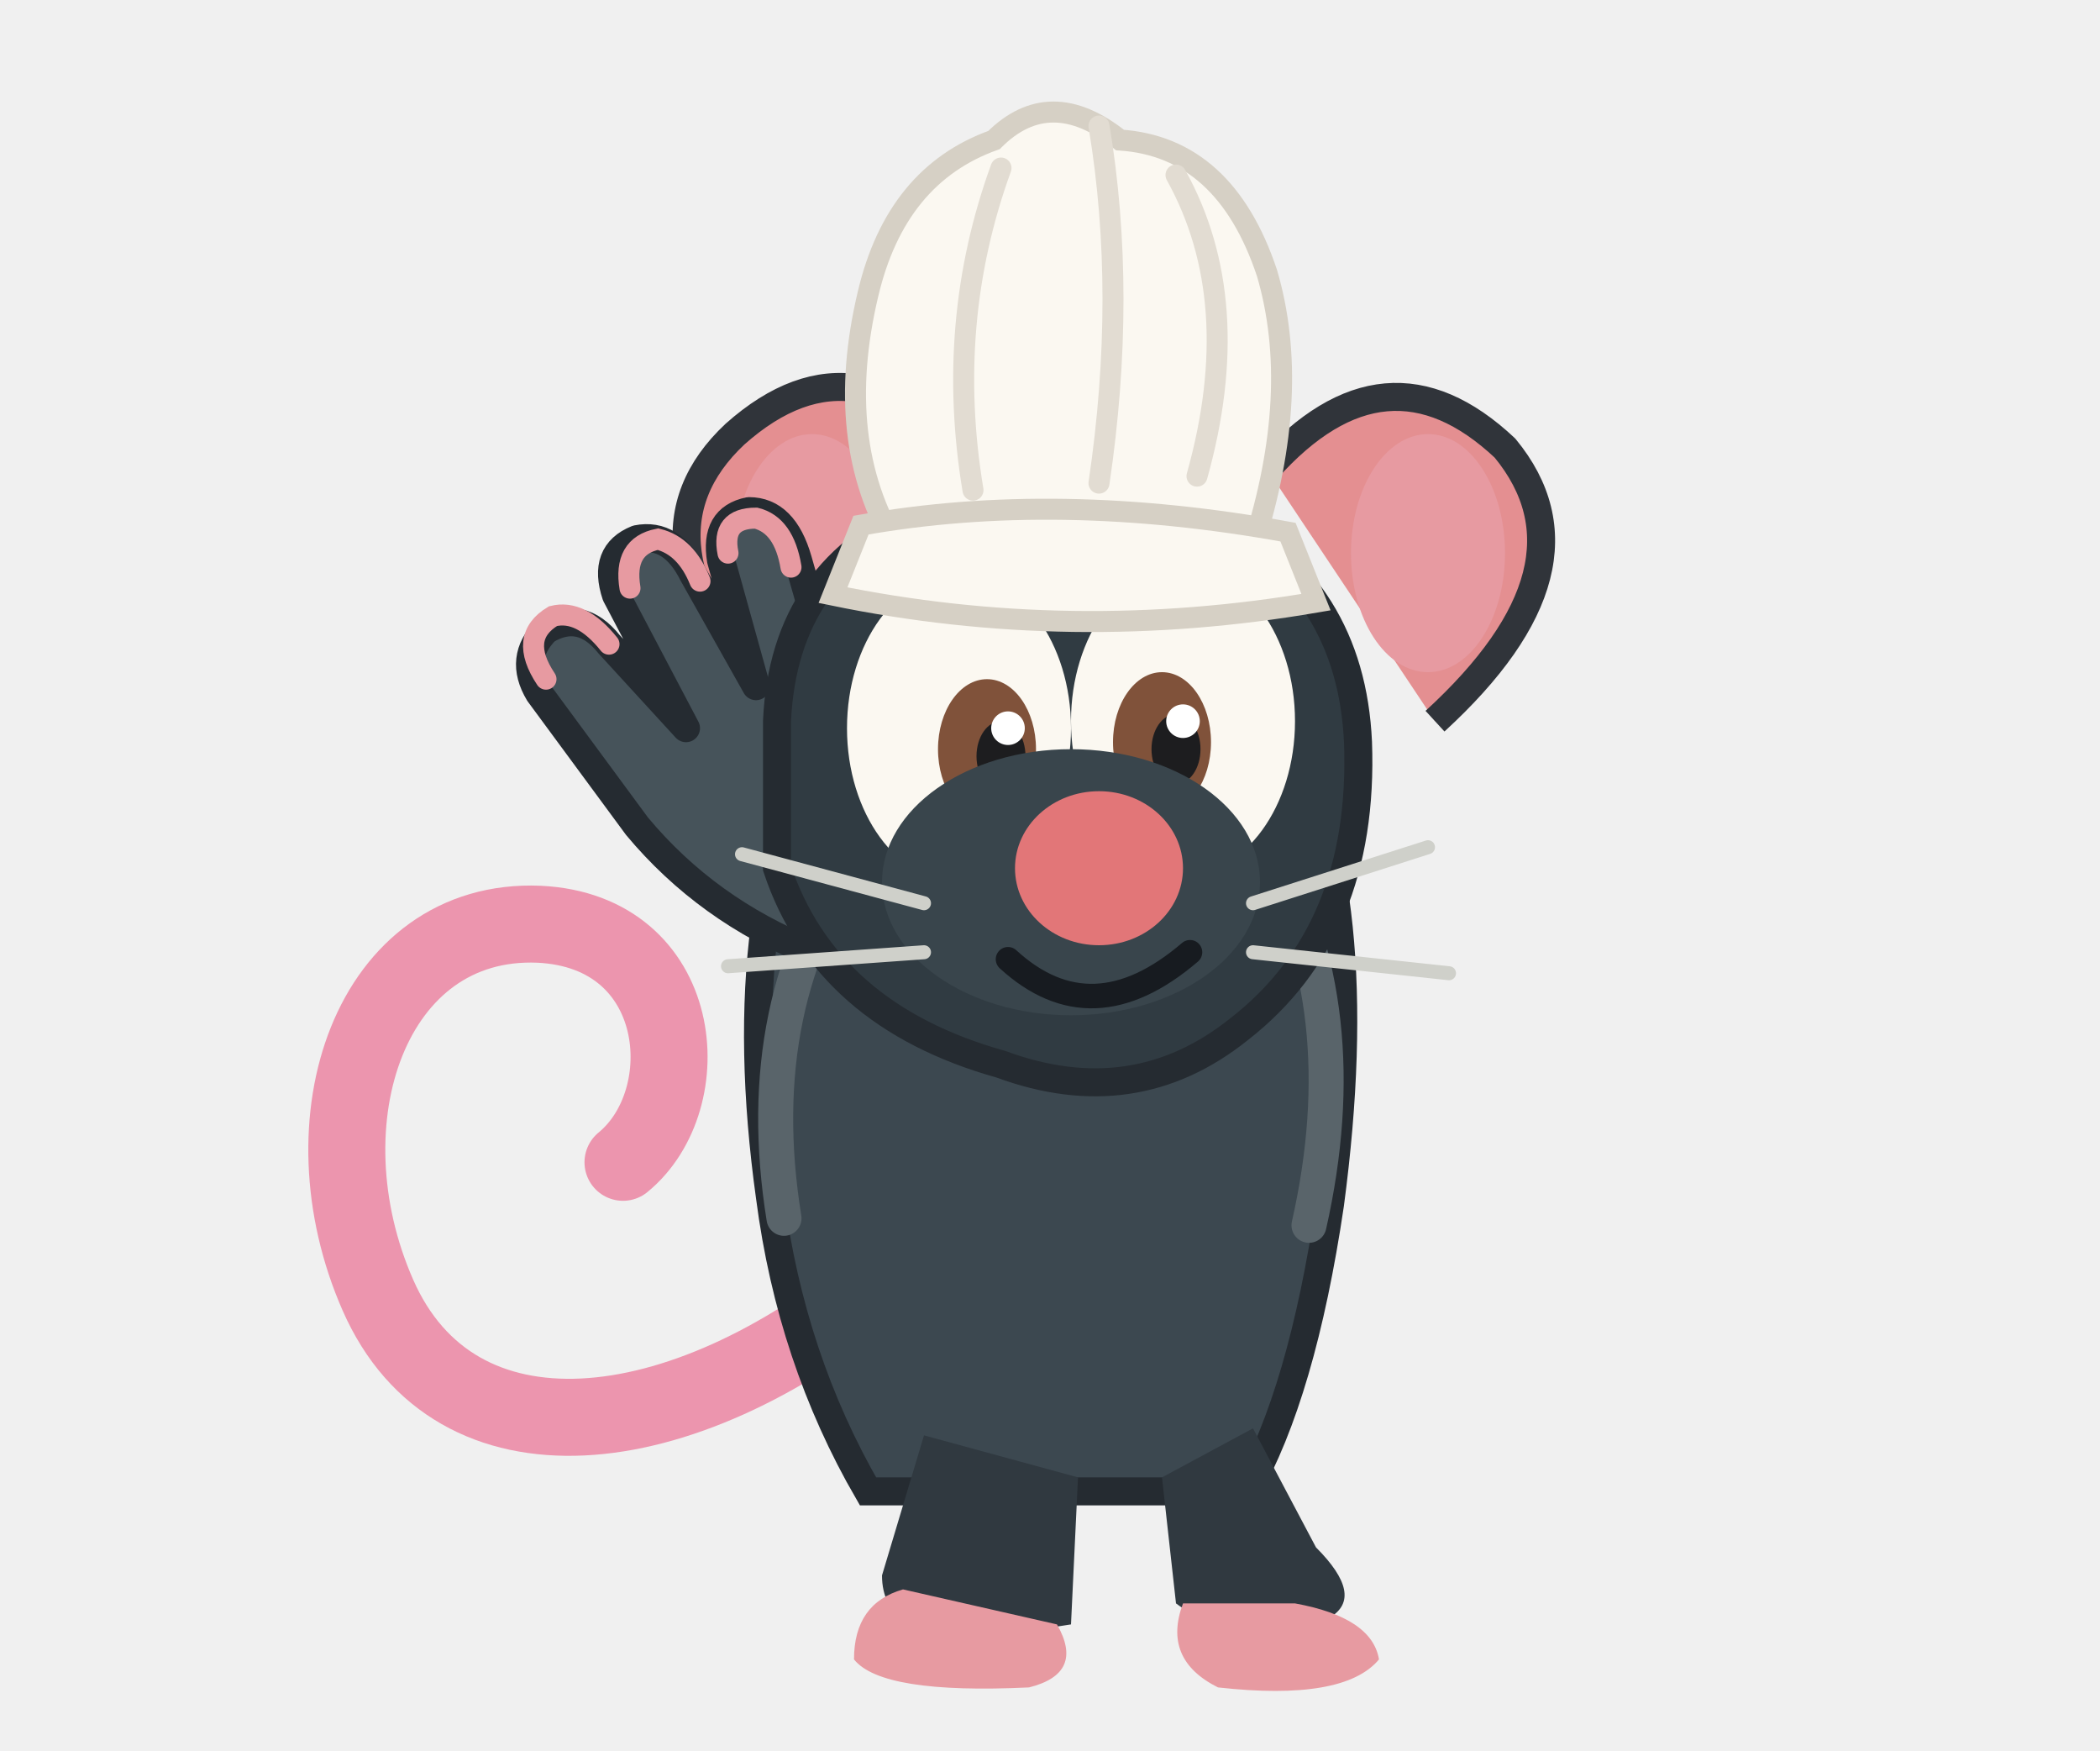
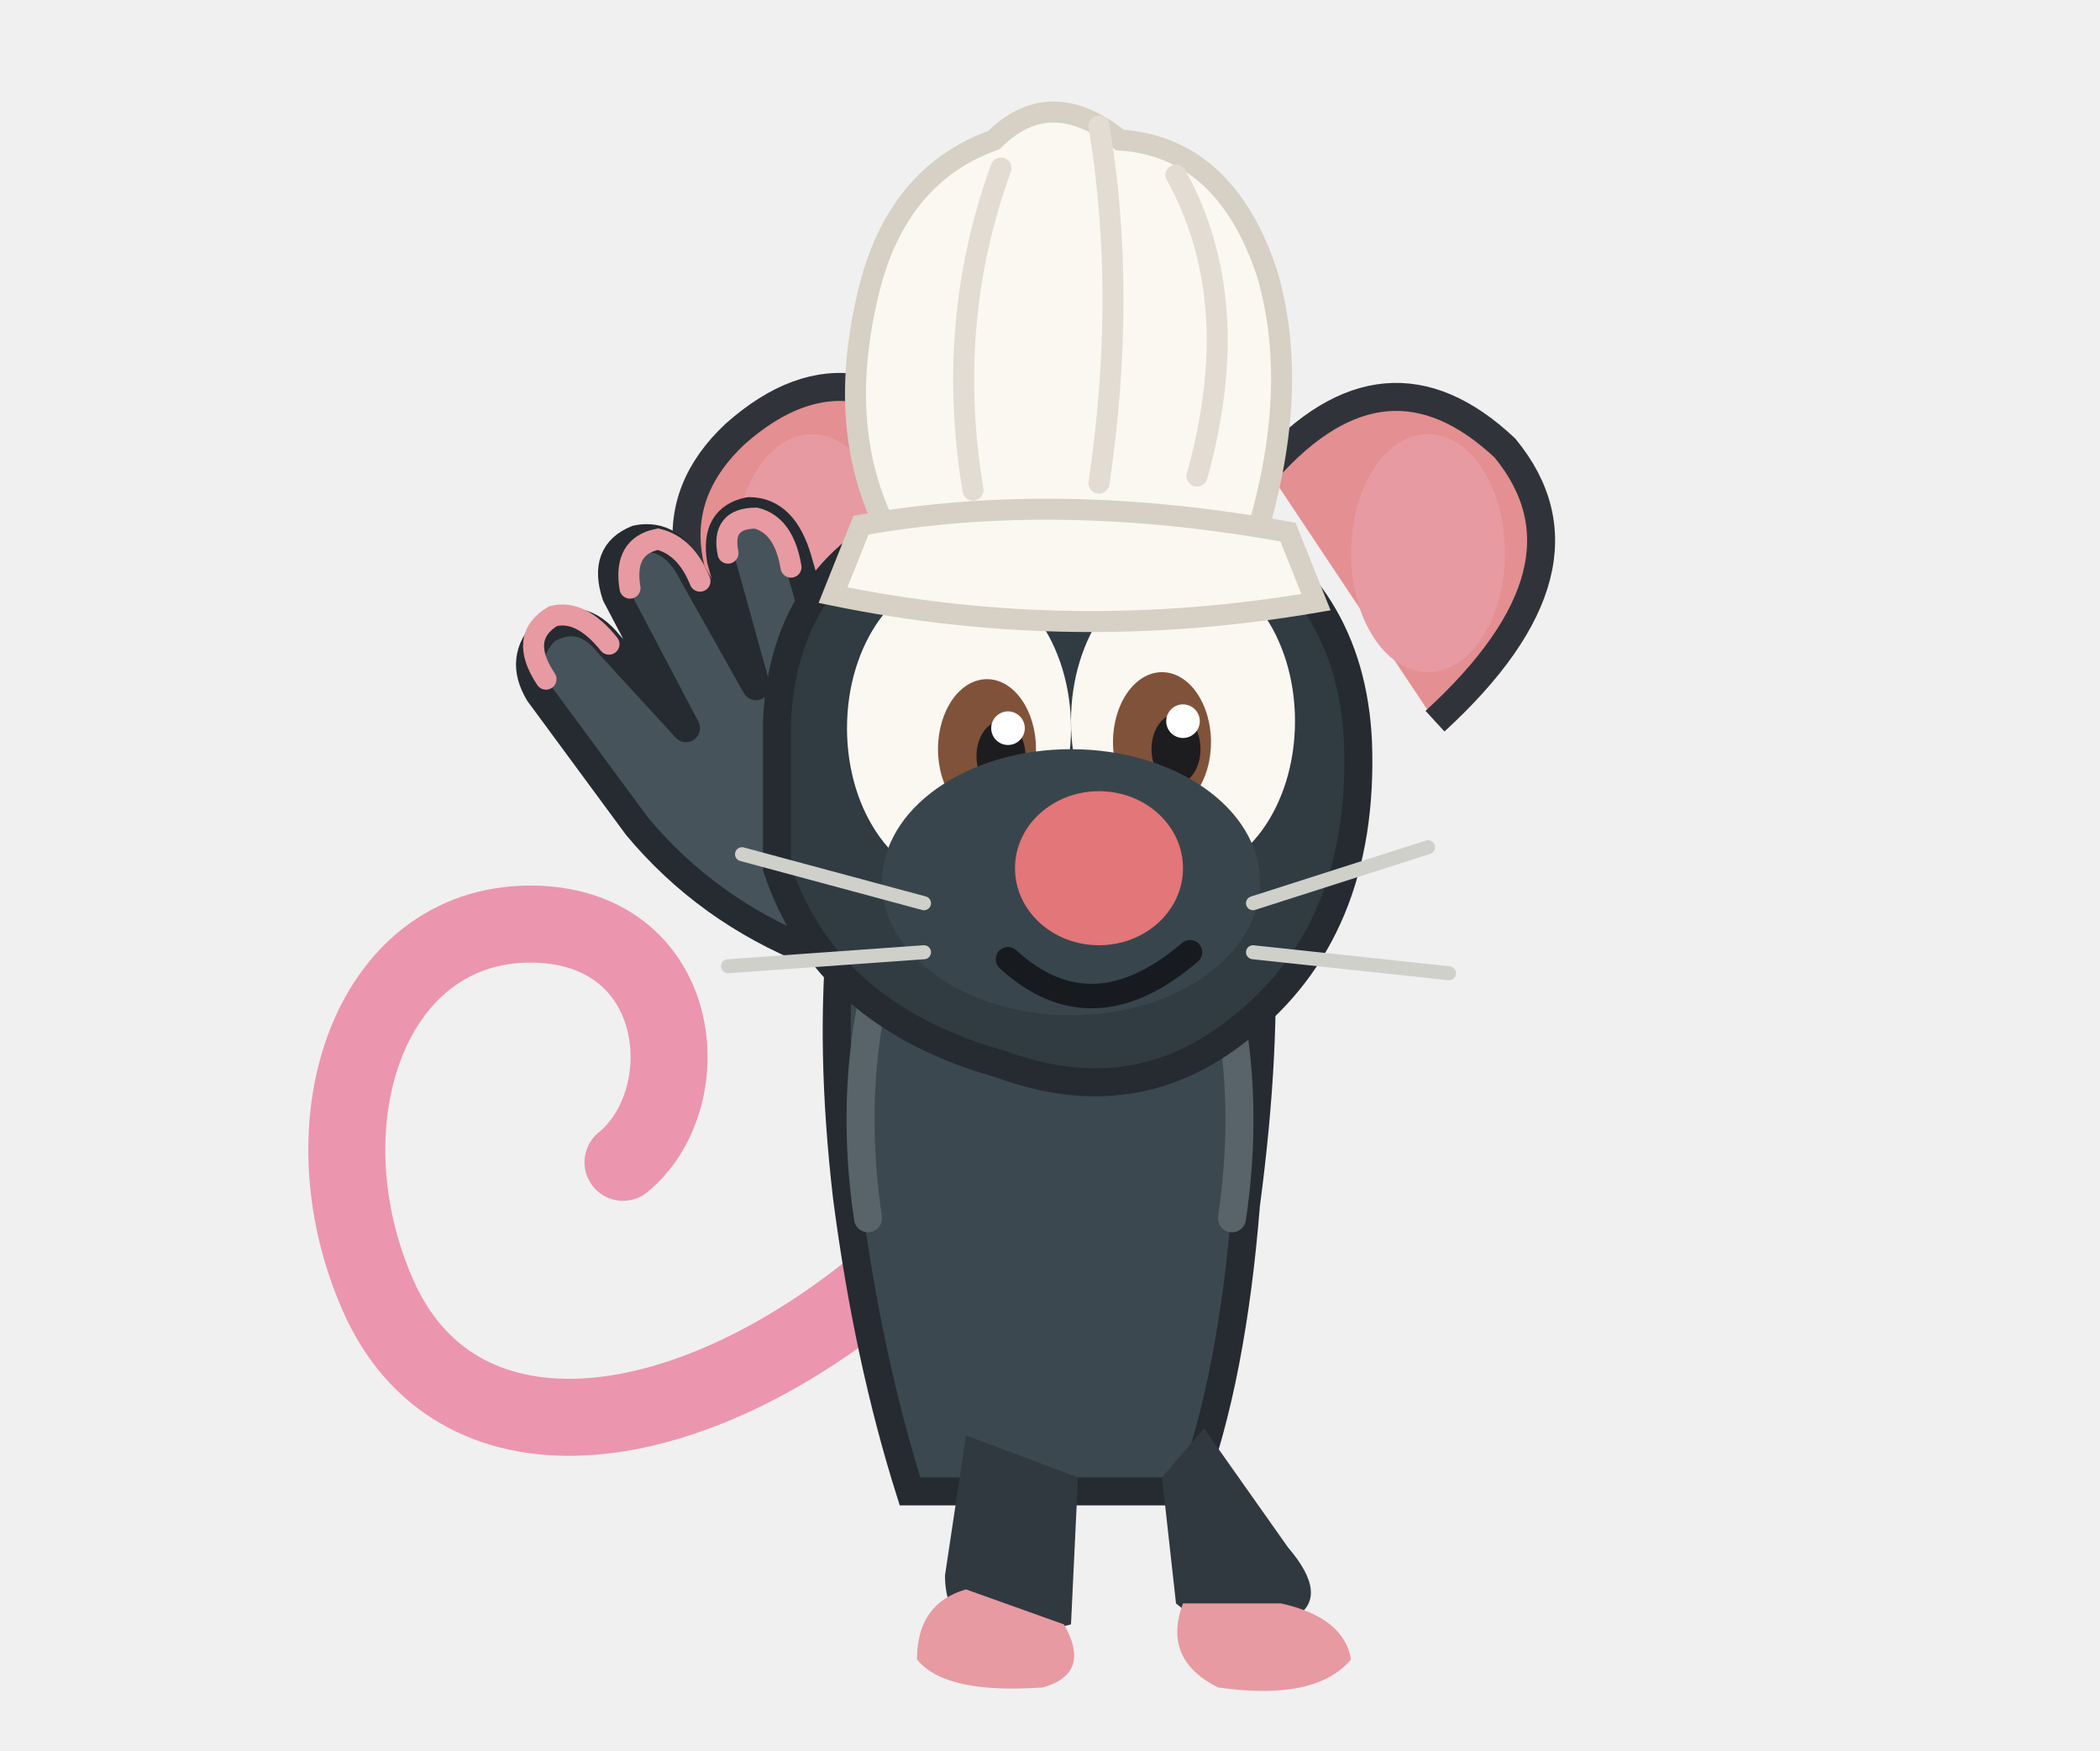
<svg xmlns="http://www.w3.org/2000/svg" width="300" height="250" viewBox="0 0 300 250">
  <path d="M126 183 C97 207 65 210 54 185 C43 160 53 131 77 132 C98 133 100 157 89 166" fill="none" stroke="#EC95AE" stroke-width="11" stroke-linecap="round" />
  <path d="M110 100 Q89 77 105 62 Q123 46 140 68 M181 67 Q198 48 215 64 Q229 81 205 103" fill="#E48F91" stroke="#30343A" stroke-width="4" stroke-linejoin="round" />
  <ellipse cx="116" cy="79" rx="11" ry="17" fill="#E79AA1" />
  <ellipse cx="204" cy="79" rx="11" ry="17" fill="#E79AA1" />
-   <path d="M119 102 Q127 91 150 92 Q175 92 183 104 Q196 127 190 172 Q186 199 178 213 L124 213 Q113 194 110 171 Q104 128 119 102Z" fill="#3C4850" stroke="#252B31" stroke-width="4" />
-   <path d="M123 121 Q107 143 112 174 M181 121 Q194 144 187 175" fill="none" stroke="#59646A" stroke-width="5" stroke-linecap="round" />
-   <path d="M132 205 L126 225 Q126 234 140 234 L153 232 L154 211 M166 211 L168 229 Q176 235 190 231 Q195 228 188 221 L179 204" fill="#303940" />
-   <path d="M129 227 Q122 229 122 237 Q126 242 147 241 Q155 239 151 232Z M169 229 Q166 237 174 241 Q192 243 197 237 Q196 231 185 229Z" fill="#E79AA1" />
+   <path d="M128 102 Q138 92 150 92 Q166 92 174 104 Q184 127 178 172 Q176 197 170 213 L130 213 Q124 194 121 171 Q116 128 128 102Z" fill="#3C4850" stroke="#252B31" stroke-width="4" />
+   <path d="M131 124 Q120 147 124 174 M169 124 Q180 147 176 174" fill="none" stroke="#59646A" stroke-width="4" stroke-linecap="round" />
+   <path d="M138 205 L135 225 Q135 234 145 234 L153 232 L154 211 M166 211 L168 229 Q175 235 185 231 Q190 228 184 221 L172 204" fill="#303940" />
+   <path d="M138 227 Q131 229 131 237 Q135 242 149 241 Q156 239 152 232Z M169 229 Q166 237 174 241 Q188 243 193 237 Q192 231 183 229Z" fill="#E79AA1" />
  <path d="M116 136 Q101 130 91 118 L77 99 Q74 94 78 90 Q83 87 87 92 L98 104 L88 85 Q86 79 91 77 Q96 76 99 82 L108 98 L103 80 Q102 74 107 73 Q112 73 114 80 L120 101 Q125 112 132 120Z" fill="#46535A" stroke="#252B31" stroke-width="4" stroke-linejoin="round" />
  <path d="M78 97 Q74 91 79 88 Q83 87 87 92 M90 84 Q89 78 94 77 Q98 78 100 83 M104 79 Q103 74 108 74 Q112 75 113 81" fill="none" stroke="#E79AA1" stroke-width="3" stroke-linecap="round" />
  <path d="M111 103 Q112 81 132 73 Q152 64 174 74 Q193 84 194 106 Q195 133 177 147 Q162 159 143 152 Q118 145 111 124Z" fill="#303B42" stroke="#252B31" stroke-width="4" />
  <ellipse cx="137" cy="104" rx="16" ry="22" fill="#FBF8F1" />
  <ellipse cx="169" cy="103" rx="16" ry="22" fill="#FBF8F1" />
  <ellipse cx="141" cy="107" rx="7" ry="10" fill="#80523A" />
  <ellipse cx="166" cy="106" rx="7" ry="10" fill="#80523A" />
  <ellipse cx="143" cy="108" rx="3.5" ry="5" fill="#1D1D1F" />
  <ellipse cx="168" cy="107" rx="3.5" ry="5" fill="#1D1D1F" />
  <circle cx="144" cy="104" r="2.4" fill="#FFFFFF" />
  <circle cx="169" cy="103" r="2.4" fill="#FFFFFF" />
  <ellipse cx="153" cy="126" rx="27" ry="19" fill="#39454C" />
  <ellipse cx="157" cy="124" rx="12" ry="11" fill="#E27678" />
  <path d="M144 137 Q156 148 170 136" fill="none" stroke="#171B20" stroke-width="3.5" stroke-linecap="round" />
  <path d="M132 129 L106 122 M132 136 L104 138 M179 129 L204 121 M179 136 L207 139" fill="none" stroke="#CFD0CA" stroke-width="2" stroke-linecap="round" />
  <path d="M128 78 Q119 63 124 42 Q128 25 142 20 Q150 12 160 20 Q175 21 181 39 Q186 56 179 78Z" fill="#FBF8F1" stroke="#D6D0C5" stroke-width="3" />
  <path d="M139 70 Q135 46 143 24 M157 69 Q161 42 157 18 M171 68 Q178 43 168 25" fill="none" stroke="#E2DCD2" stroke-width="3" stroke-linecap="round" />
  <path d="M123 75 Q151 70 184 76 L188 86 Q153 92 119 85Z" fill="#FBF8F1" stroke="#D6D0C5" stroke-width="3" />
</svg>
